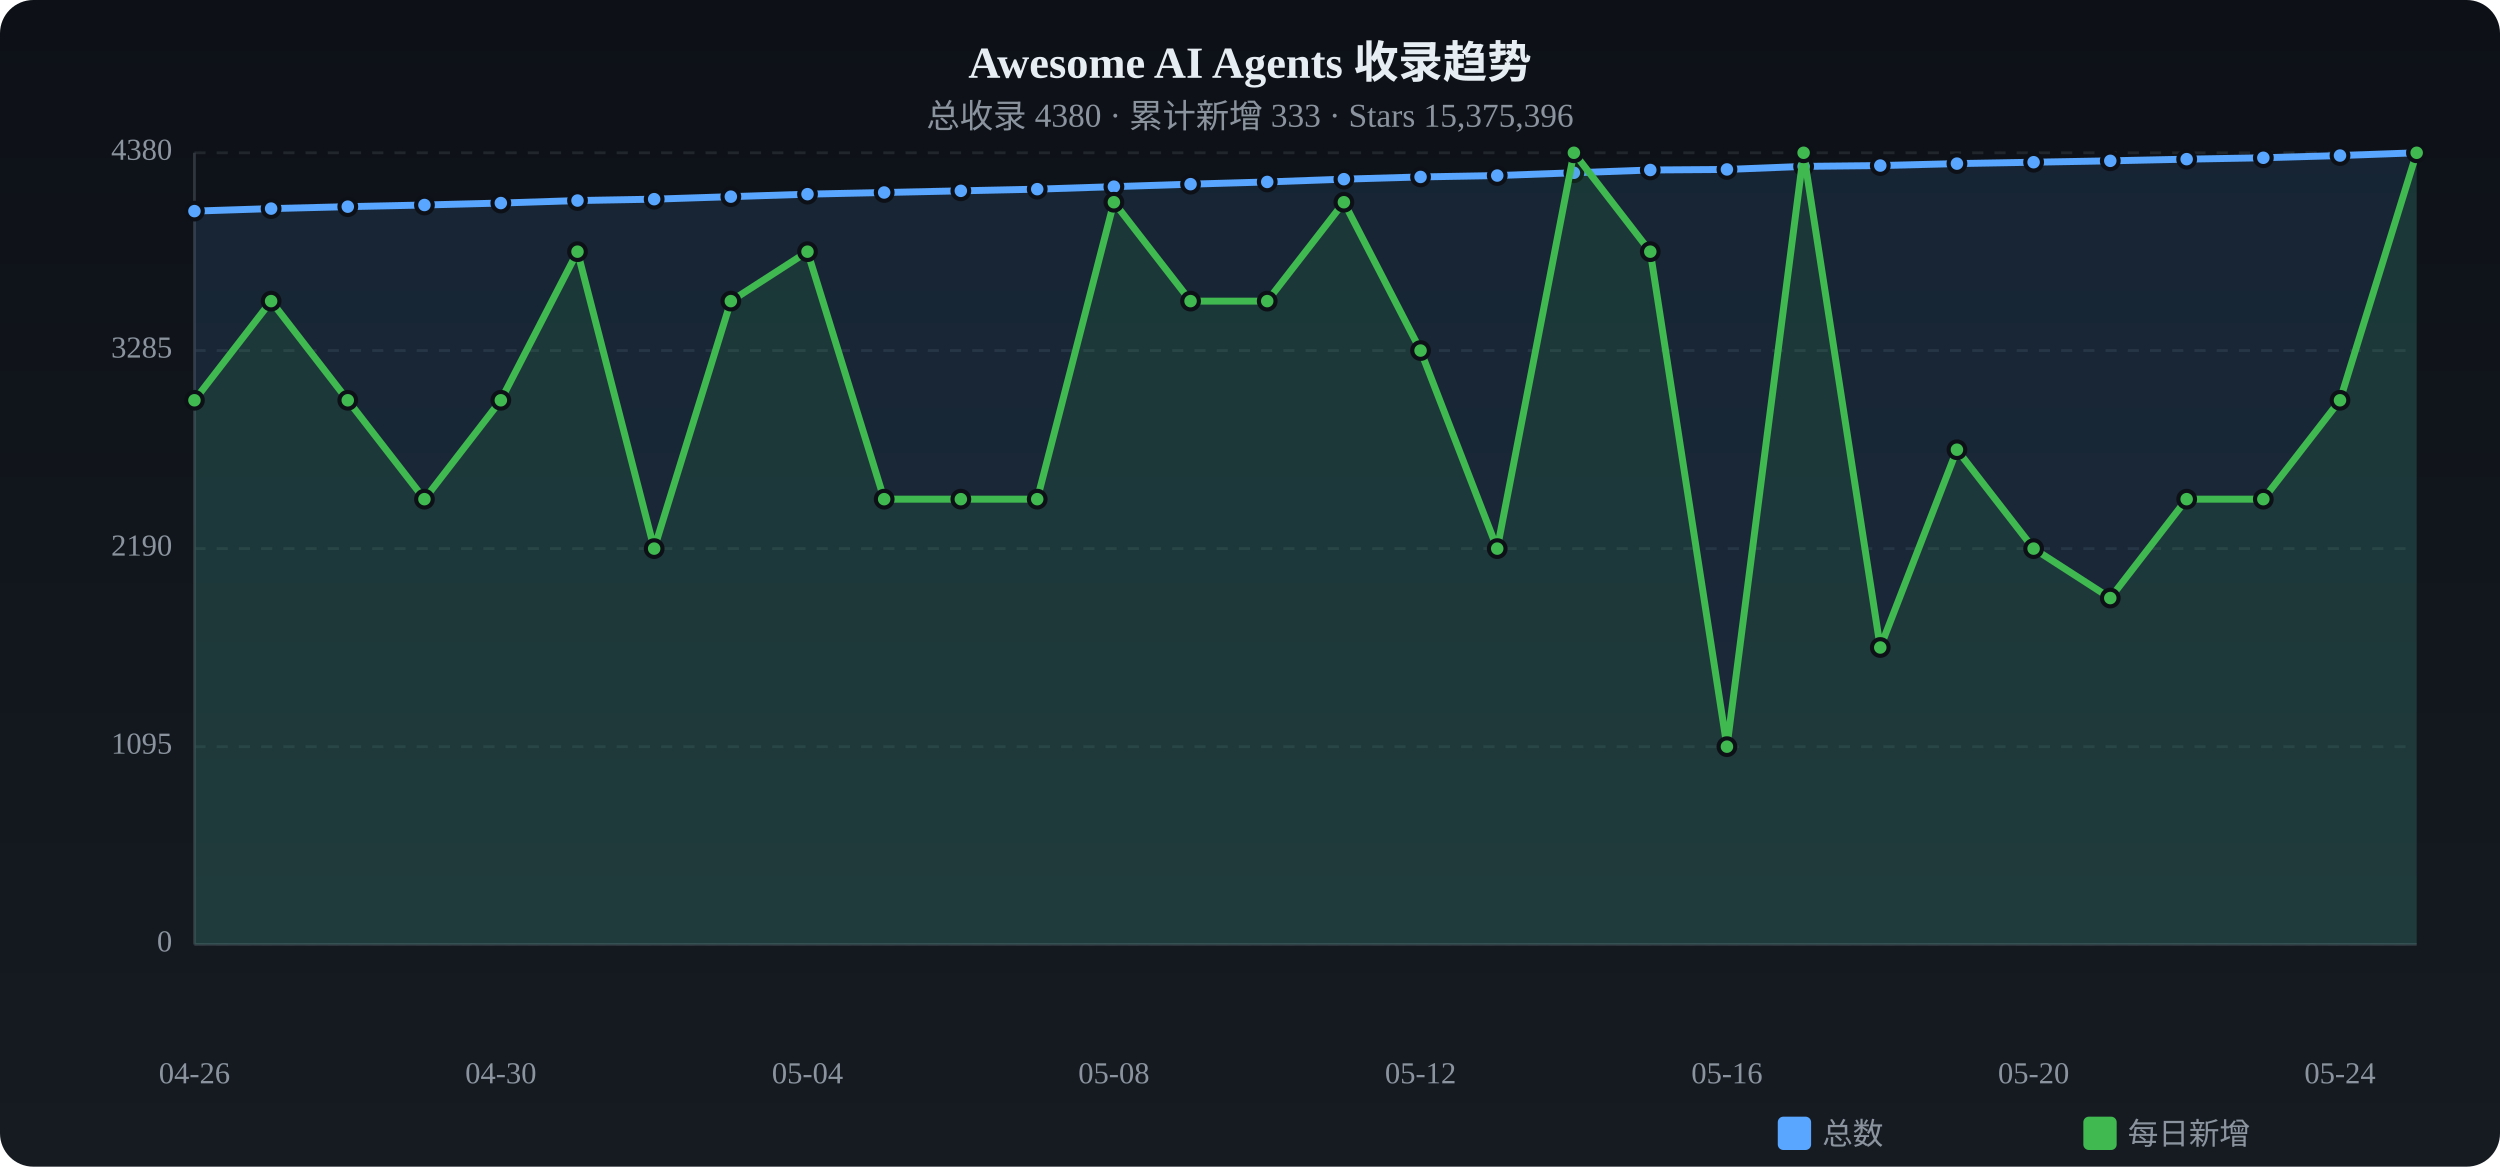
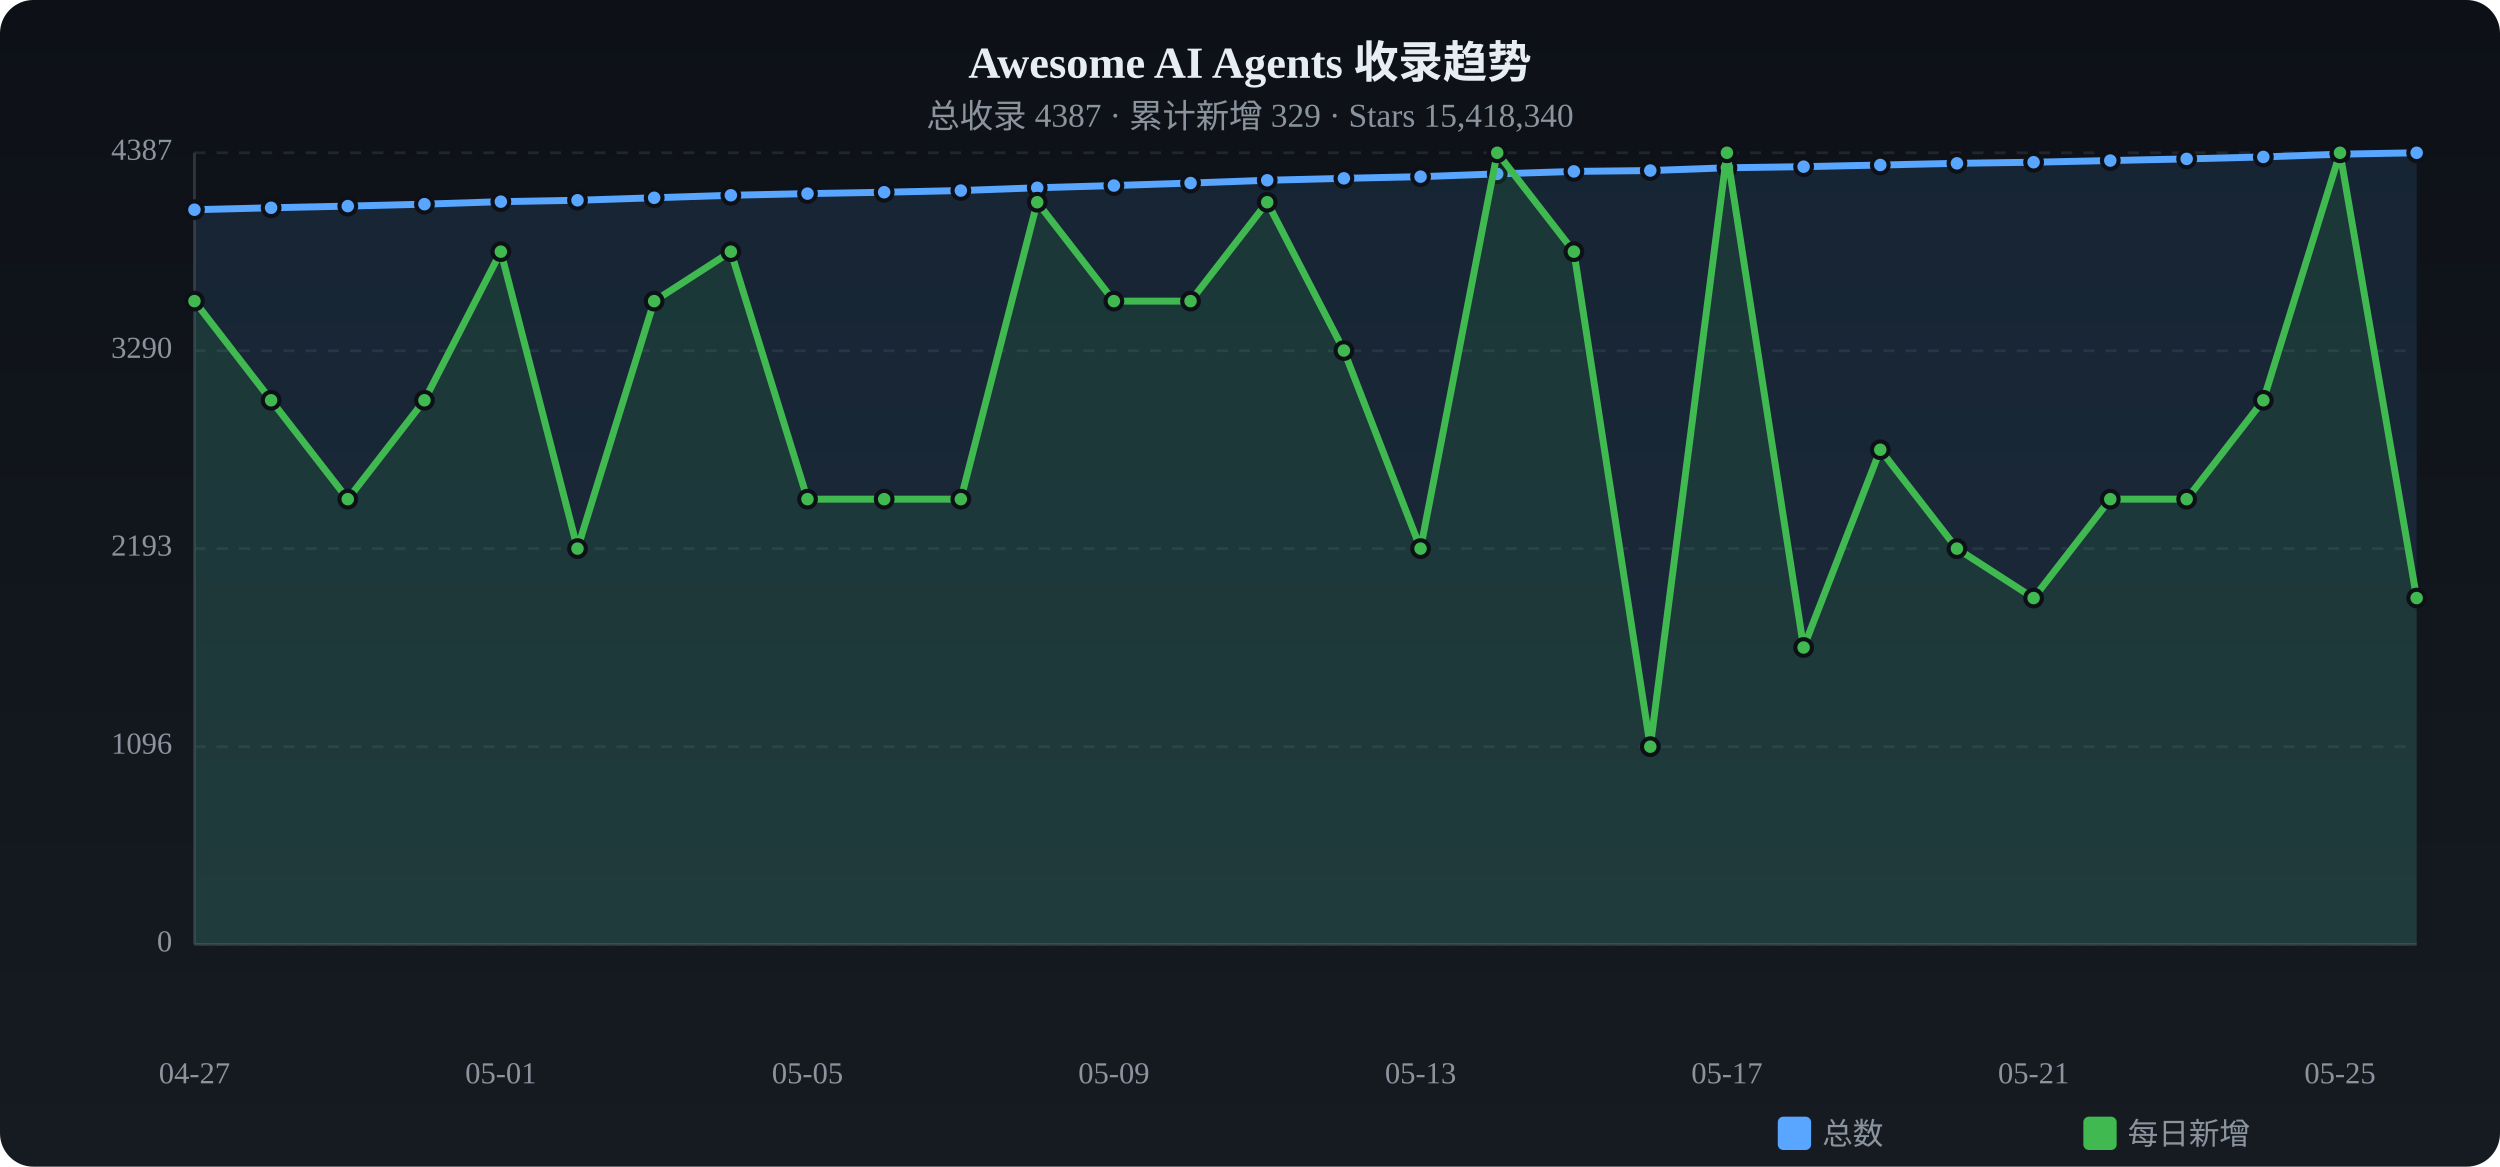
<svg xmlns="http://www.w3.org/2000/svg" viewBox="0 0 900 420" width="900" height="420">
  <defs>
    <linearGradient id="tbg" x1="0%" y1="0%" x2="0%" y2="100%">
      <stop offset="0%" stop-color="#0d1117" />
      <stop offset="100%" stop-color="#161b22" />
    </linearGradient>
  </defs>
  <rect width="900" height="420" rx="12" fill="url(#tbg)" />
  <text x="450.0" y="28" text-anchor="middle" fill="#e6edf3" font-size="16" font-weight="bold">Awesome AI Agents 收录趋势</text>
-   <text x="450.0" y="46" text-anchor="middle" fill="#8b949e" font-size="12">总收录 4380 · 累计新增 333 · Stars 15,375,396</text>
+   <text x="450.0" y="46" text-anchor="middle" fill="#8b949e" font-size="12">总收录 4387 · 累计新增 329 · Stars 15,418,340</text>
  <text x="62" y="340.0" text-anchor="end" fill="#8b949e" font-size="11" dominant-baseline="middle">0</text>
  <line x1="70" y1="340.0" x2="870" y2="340.0" stroke="#21262d" stroke-dasharray="4 4" />
-   <text x="62" y="268.8" text-anchor="end" fill="#8b949e" font-size="11" dominant-baseline="middle">1095</text>
+   <text x="62" y="268.8" text-anchor="end" fill="#8b949e" font-size="11" dominant-baseline="middle">1096</text>
  <line x1="70" y1="268.8" x2="870" y2="268.8" stroke="#21262d" stroke-dasharray="4 4" />
-   <text x="62" y="197.5" text-anchor="end" fill="#8b949e" font-size="11" dominant-baseline="middle">2190</text>
+   <text x="62" y="197.5" text-anchor="end" fill="#8b949e" font-size="11" dominant-baseline="middle">2193</text>
  <line x1="70" y1="197.5" x2="870" y2="197.5" stroke="#21262d" stroke-dasharray="4 4" />
-   <text x="62" y="126.2" text-anchor="end" fill="#8b949e" font-size="11" dominant-baseline="middle">3285</text>
-   <line x1="70" y1="126.2" x2="870" y2="126.2" stroke="#21262d" stroke-dasharray="4 4" />
-   <text x="62" y="55.0" text-anchor="end" fill="#8b949e" font-size="11" dominant-baseline="middle">4380</text>
+   <text x="62" y="126.3" text-anchor="end" fill="#8b949e" font-size="11" dominant-baseline="middle">3290</text>
+   <line x1="70" y1="126.3" x2="870" y2="126.3" stroke="#21262d" stroke-dasharray="4 4" />
+   <text x="62" y="55.0" text-anchor="end" fill="#8b949e" font-size="11" dominant-baseline="middle">4387</text>
  <line x1="70" y1="55.0" x2="870" y2="55.0" stroke="#21262d" stroke-dasharray="4 4" />
  <line x1="70" y1="55" x2="70" y2="340" stroke="#30363d" />
  <line x1="70" y1="340" x2="870" y2="340" stroke="#30363d" />
-   <path d="M70.0,76.0 L97.6,75.1 L125.2,74.4 L152.8,73.8 L180.3,73.1 L207.9,72.2 L235.5,71.7 L263.1,70.8 L290.7,69.9 L318.3,69.3 L345.9,68.7 L373.4,68.1 L401.0,67.2 L428.6,66.3 L456.2,65.5 L483.8,64.5 L511.4,63.7 L539.0,63.2 L566.6,62.2 L594.1,61.2 L621.7,61.0 L649.3,59.9 L676.9,59.6 L704.5,58.9 L732.1,58.4 L759.7,57.9 L787.2,57.3 L814.8,56.8 L842.4,56.0 L870.0,55.0 L870.0,340 L70.0,340 Z" fill="#58a6ff" opacity="0.12" />
-   <polyline points="70.0,76.0 97.6,75.1 125.2,74.4 152.8,73.8 180.3,73.1 207.9,72.2 235.5,71.7 263.1,70.8 290.7,69.9 318.3,69.3 345.9,68.7 373.4,68.1 401.0,67.2 428.6,66.3 456.2,65.5 483.8,64.5 511.4,63.7 539.0,63.2 566.6,62.2 594.1,61.2 621.7,61.0 649.3,59.9 676.9,59.6 704.5,58.9 732.1,58.4 759.7,57.9 787.2,57.3 814.8,56.8 842.4,56.0 870.0,55.0" fill="none" stroke="#58a6ff" stroke-width="2.5" stroke-linecap="round" stroke-linejoin="round" />
-   <circle cx="70.0" cy="76.0" r="3" fill="#58a6ff" stroke="#0d1117" stroke-width="1.5" />
-   <circle cx="97.6" cy="75.1" r="3" fill="#58a6ff" stroke="#0d1117" stroke-width="1.5" />
-   <circle cx="125.2" cy="74.4" r="3" fill="#58a6ff" stroke="#0d1117" stroke-width="1.5" />
-   <circle cx="152.8" cy="73.8" r="3" fill="#58a6ff" stroke="#0d1117" stroke-width="1.5" />
-   <circle cx="180.3" cy="73.1" r="3" fill="#58a6ff" stroke="#0d1117" stroke-width="1.5" />
-   <circle cx="207.9" cy="72.2" r="3" fill="#58a6ff" stroke="#0d1117" stroke-width="1.5" />
-   <circle cx="235.5" cy="71.7" r="3" fill="#58a6ff" stroke="#0d1117" stroke-width="1.5" />
-   <circle cx="263.1" cy="70.8" r="3" fill="#58a6ff" stroke="#0d1117" stroke-width="1.5" />
-   <circle cx="290.7" cy="69.9" r="3" fill="#58a6ff" stroke="#0d1117" stroke-width="1.5" />
-   <circle cx="318.3" cy="69.3" r="3" fill="#58a6ff" stroke="#0d1117" stroke-width="1.5" />
-   <circle cx="345.9" cy="68.7" r="3" fill="#58a6ff" stroke="#0d1117" stroke-width="1.5" />
-   <circle cx="373.4" cy="68.1" r="3" fill="#58a6ff" stroke="#0d1117" stroke-width="1.5" />
-   <circle cx="401.0" cy="67.2" r="3" fill="#58a6ff" stroke="#0d1117" stroke-width="1.5" />
-   <circle cx="428.6" cy="66.3" r="3" fill="#58a6ff" stroke="#0d1117" stroke-width="1.5" />
-   <circle cx="456.2" cy="65.5" r="3" fill="#58a6ff" stroke="#0d1117" stroke-width="1.5" />
-   <circle cx="483.8" cy="64.5" r="3" fill="#58a6ff" stroke="#0d1117" stroke-width="1.5" />
-   <circle cx="511.4" cy="63.7" r="3" fill="#58a6ff" stroke="#0d1117" stroke-width="1.5" />
-   <circle cx="539.0" cy="63.2" r="3" fill="#58a6ff" stroke="#0d1117" stroke-width="1.5" />
-   <circle cx="566.6" cy="62.2" r="3" fill="#58a6ff" stroke="#0d1117" stroke-width="1.5" />
-   <circle cx="594.1" cy="61.2" r="3" fill="#58a6ff" stroke="#0d1117" stroke-width="1.5" />
-   <circle cx="621.7" cy="61.0" r="3" fill="#58a6ff" stroke="#0d1117" stroke-width="1.5" />
-   <circle cx="649.3" cy="59.9" r="3" fill="#58a6ff" stroke="#0d1117" stroke-width="1.5" />
-   <circle cx="676.9" cy="59.6" r="3" fill="#58a6ff" stroke="#0d1117" stroke-width="1.5" />
-   <circle cx="704.5" cy="58.9" r="3" fill="#58a6ff" stroke="#0d1117" stroke-width="1.5" />
+   <path d="M70.0,75.5 L97.6,74.8 L125.2,74.2 L152.8,73.5 L180.3,72.6 L207.9,72.1 L235.5,71.2 L263.1,70.3 L290.7,69.7 L318.3,69.2 L345.9,68.6 L373.4,67.6 L401.0,66.8 L428.6,65.9 L456.2,64.9 L483.8,64.2 L511.4,63.6 L539.0,62.6 L566.6,61.7 L594.1,61.4 L621.7,60.4 L649.3,60.0 L676.9,59.4 L704.5,58.8 L732.1,58.4 L759.7,57.8 L787.2,57.2 L814.8,56.5 L842.4,55.5 L870.0,55.0 L870.0,340 L70.0,340 Z" fill="#58a6ff" opacity="0.12" />
+   <polyline points="70.0,75.5 97.6,74.8 125.2,74.2 152.8,73.5 180.3,72.6 207.9,72.1 235.5,71.2 263.1,70.3 290.7,69.7 318.3,69.2 345.9,68.6 373.4,67.6 401.0,66.8 428.6,65.9 456.2,64.9 483.8,64.2 511.4,63.6 539.0,62.6 566.6,61.7 594.1,61.4 621.7,60.4 649.3,60.0 676.9,59.4 704.5,58.8 732.1,58.4 759.7,57.8 787.2,57.2 814.8,56.5 842.4,55.5 870.0,55.0" fill="none" stroke="#58a6ff" stroke-width="2.5" stroke-linecap="round" stroke-linejoin="round" />
+   <circle cx="70.0" cy="75.5" r="3" fill="#58a6ff" stroke="#0d1117" stroke-width="1.5" />
+   <circle cx="97.6" cy="74.8" r="3" fill="#58a6ff" stroke="#0d1117" stroke-width="1.5" />
+   <circle cx="125.2" cy="74.2" r="3" fill="#58a6ff" stroke="#0d1117" stroke-width="1.5" />
+   <circle cx="152.8" cy="73.5" r="3" fill="#58a6ff" stroke="#0d1117" stroke-width="1.5" />
+   <circle cx="180.3" cy="72.6" r="3" fill="#58a6ff" stroke="#0d1117" stroke-width="1.5" />
+   <circle cx="207.9" cy="72.1" r="3" fill="#58a6ff" stroke="#0d1117" stroke-width="1.5" />
+   <circle cx="235.5" cy="71.2" r="3" fill="#58a6ff" stroke="#0d1117" stroke-width="1.5" />
+   <circle cx="263.1" cy="70.3" r="3" fill="#58a6ff" stroke="#0d1117" stroke-width="1.5" />
+   <circle cx="290.7" cy="69.7" r="3" fill="#58a6ff" stroke="#0d1117" stroke-width="1.5" />
+   <circle cx="318.3" cy="69.2" r="3" fill="#58a6ff" stroke="#0d1117" stroke-width="1.5" />
+   <circle cx="345.9" cy="68.6" r="3" fill="#58a6ff" stroke="#0d1117" stroke-width="1.5" />
+   <circle cx="373.4" cy="67.6" r="3" fill="#58a6ff" stroke="#0d1117" stroke-width="1.5" />
+   <circle cx="401.0" cy="66.8" r="3" fill="#58a6ff" stroke="#0d1117" stroke-width="1.5" />
+   <circle cx="428.6" cy="65.9" r="3" fill="#58a6ff" stroke="#0d1117" stroke-width="1.5" />
+   <circle cx="456.2" cy="64.9" r="3" fill="#58a6ff" stroke="#0d1117" stroke-width="1.5" />
+   <circle cx="483.8" cy="64.2" r="3" fill="#58a6ff" stroke="#0d1117" stroke-width="1.5" />
+   <circle cx="511.4" cy="63.6" r="3" fill="#58a6ff" stroke="#0d1117" stroke-width="1.5" />
+   <circle cx="539.0" cy="62.6" r="3" fill="#58a6ff" stroke="#0d1117" stroke-width="1.5" />
+   <circle cx="566.6" cy="61.7" r="3" fill="#58a6ff" stroke="#0d1117" stroke-width="1.5" />
+   <circle cx="594.1" cy="61.4" r="3" fill="#58a6ff" stroke="#0d1117" stroke-width="1.5" />
+   <circle cx="621.7" cy="60.4" r="3" fill="#58a6ff" stroke="#0d1117" stroke-width="1.5" />
+   <circle cx="649.3" cy="60.0" r="3" fill="#58a6ff" stroke="#0d1117" stroke-width="1.5" />
+   <circle cx="676.9" cy="59.4" r="3" fill="#58a6ff" stroke="#0d1117" stroke-width="1.5" />
+   <circle cx="704.5" cy="58.8" r="3" fill="#58a6ff" stroke="#0d1117" stroke-width="1.5" />
  <circle cx="732.1" cy="58.4" r="3" fill="#58a6ff" stroke="#0d1117" stroke-width="1.5" />
-   <circle cx="759.7" cy="57.9" r="3" fill="#58a6ff" stroke="#0d1117" stroke-width="1.5" />
-   <circle cx="787.2" cy="57.3" r="3" fill="#58a6ff" stroke="#0d1117" stroke-width="1.5" />
-   <circle cx="814.8" cy="56.8" r="3" fill="#58a6ff" stroke="#0d1117" stroke-width="1.5" />
-   <circle cx="842.4" cy="56.0" r="3" fill="#58a6ff" stroke="#0d1117" stroke-width="1.5" />
+   <circle cx="759.7" cy="57.8" r="3" fill="#58a6ff" stroke="#0d1117" stroke-width="1.5" />
+   <circle cx="787.2" cy="57.2" r="3" fill="#58a6ff" stroke="#0d1117" stroke-width="1.5" />
+   <circle cx="814.8" cy="56.5" r="3" fill="#58a6ff" stroke="#0d1117" stroke-width="1.5" />
+   <circle cx="842.4" cy="55.5" r="3" fill="#58a6ff" stroke="#0d1117" stroke-width="1.5" />
  <circle cx="870.0" cy="55.0" r="3" fill="#58a6ff" stroke="#0d1117" stroke-width="1.5" />
-   <path d="M70.0,144.1 L97.6,108.4 L125.2,144.1 L152.8,179.7 L180.3,144.1 L207.9,90.6 L235.5,197.5 L263.1,108.4 L290.7,90.6 L318.3,179.7 L345.9,179.7 L373.4,179.7 L401.0,72.8 L428.6,108.4 L456.2,108.4 L483.8,72.8 L511.4,126.2 L539.0,197.5 L566.6,55.0 L594.1,90.6 L621.7,268.8 L649.3,55.0 L676.9,233.1 L704.5,161.9 L732.1,197.5 L759.7,215.3 L787.2,179.7 L814.8,179.7 L842.4,144.1 L870.0,55.0 L870.0,340 L70.0,340 Z" fill="#3fb950" opacity="0.12" />
-   <polyline points="70.0,144.1 97.6,108.4 125.2,144.1 152.8,179.7 180.3,144.1 207.9,90.6 235.5,197.5 263.1,108.4 290.7,90.6 318.3,179.7 345.9,179.7 373.4,179.7 401.0,72.8 428.6,108.4 456.2,108.4 483.8,72.8 511.4,126.2 539.0,197.5 566.6,55.0 594.1,90.6 621.7,268.8 649.3,55.0 676.9,233.1 704.5,161.9 732.1,197.5 759.7,215.3 787.2,179.7 814.8,179.7 842.4,144.1 870.0,55.0" fill="none" stroke="#3fb950" stroke-width="2.5" stroke-linecap="round" stroke-linejoin="round" />
-   <circle cx="70.0" cy="144.1" r="3" fill="#3fb950" stroke="#0d1117" stroke-width="1.5" />
-   <circle cx="97.6" cy="108.4" r="3" fill="#3fb950" stroke="#0d1117" stroke-width="1.5" />
-   <circle cx="125.2" cy="144.1" r="3" fill="#3fb950" stroke="#0d1117" stroke-width="1.5" />
-   <circle cx="152.8" cy="179.7" r="3" fill="#3fb950" stroke="#0d1117" stroke-width="1.5" />
-   <circle cx="180.3" cy="144.1" r="3" fill="#3fb950" stroke="#0d1117" stroke-width="1.5" />
-   <circle cx="207.9" cy="90.6" r="3" fill="#3fb950" stroke="#0d1117" stroke-width="1.5" />
-   <circle cx="235.5" cy="197.5" r="3" fill="#3fb950" stroke="#0d1117" stroke-width="1.5" />
-   <circle cx="263.1" cy="108.4" r="3" fill="#3fb950" stroke="#0d1117" stroke-width="1.5" />
-   <circle cx="290.7" cy="90.6" r="3" fill="#3fb950" stroke="#0d1117" stroke-width="1.5" />
+   <path d="M70.0,108.4 L97.6,144.1 L125.2,179.7 L152.8,144.1 L180.3,90.6 L207.9,197.5 L235.5,108.4 L263.1,90.6 L290.7,179.7 L318.3,179.7 L345.9,179.7 L373.4,72.8 L401.0,108.4 L428.6,108.4 L456.2,72.8 L483.8,126.2 L511.4,197.5 L539.0,55.0 L566.6,90.6 L594.1,268.8 L621.7,55.0 L649.3,233.1 L676.9,161.9 L704.5,197.5 L732.1,215.3 L759.7,179.7 L787.2,179.7 L814.8,144.1 L842.4,55.0 L870.0,215.3 L870.0,340 L70.0,340 Z" fill="#3fb950" opacity="0.12" />
+   <polyline points="70.0,108.4 97.6,144.1 125.2,179.7 152.8,144.1 180.3,90.6 207.9,197.5 235.5,108.4 263.1,90.6 290.7,179.7 318.3,179.7 345.9,179.7 373.4,72.8 401.0,108.4 428.6,108.4 456.2,72.8 483.8,126.2 511.4,197.5 539.0,55.0 566.6,90.6 594.1,268.8 621.7,55.0 649.3,233.1 676.9,161.9 704.5,197.5 732.1,215.3 759.7,179.7 787.2,179.7 814.8,144.1 842.4,55.0 870.0,215.3" fill="none" stroke="#3fb950" stroke-width="2.5" stroke-linecap="round" stroke-linejoin="round" />
+   <circle cx="70.0" cy="108.4" r="3" fill="#3fb950" stroke="#0d1117" stroke-width="1.5" />
+   <circle cx="97.6" cy="144.1" r="3" fill="#3fb950" stroke="#0d1117" stroke-width="1.5" />
+   <circle cx="125.2" cy="179.7" r="3" fill="#3fb950" stroke="#0d1117" stroke-width="1.5" />
+   <circle cx="152.8" cy="144.1" r="3" fill="#3fb950" stroke="#0d1117" stroke-width="1.5" />
+   <circle cx="180.3" cy="90.6" r="3" fill="#3fb950" stroke="#0d1117" stroke-width="1.5" />
+   <circle cx="207.9" cy="197.5" r="3" fill="#3fb950" stroke="#0d1117" stroke-width="1.5" />
+   <circle cx="235.5" cy="108.4" r="3" fill="#3fb950" stroke="#0d1117" stroke-width="1.5" />
+   <circle cx="263.1" cy="90.6" r="3" fill="#3fb950" stroke="#0d1117" stroke-width="1.5" />
+   <circle cx="290.7" cy="179.7" r="3" fill="#3fb950" stroke="#0d1117" stroke-width="1.5" />
  <circle cx="318.3" cy="179.7" r="3" fill="#3fb950" stroke="#0d1117" stroke-width="1.5" />
  <circle cx="345.9" cy="179.7" r="3" fill="#3fb950" stroke="#0d1117" stroke-width="1.5" />
-   <circle cx="373.4" cy="179.7" r="3" fill="#3fb950" stroke="#0d1117" stroke-width="1.5" />
-   <circle cx="401.0" cy="72.8" r="3" fill="#3fb950" stroke="#0d1117" stroke-width="1.5" />
+   <circle cx="373.4" cy="72.8" r="3" fill="#3fb950" stroke="#0d1117" stroke-width="1.5" />
+   <circle cx="401.0" cy="108.4" r="3" fill="#3fb950" stroke="#0d1117" stroke-width="1.5" />
  <circle cx="428.6" cy="108.4" r="3" fill="#3fb950" stroke="#0d1117" stroke-width="1.5" />
-   <circle cx="456.2" cy="108.4" r="3" fill="#3fb950" stroke="#0d1117" stroke-width="1.5" />
-   <circle cx="483.8" cy="72.8" r="3" fill="#3fb950" stroke="#0d1117" stroke-width="1.5" />
-   <circle cx="511.4" cy="126.2" r="3" fill="#3fb950" stroke="#0d1117" stroke-width="1.5" />
-   <circle cx="539.0" cy="197.5" r="3" fill="#3fb950" stroke="#0d1117" stroke-width="1.5" />
-   <circle cx="566.6" cy="55.0" r="3" fill="#3fb950" stroke="#0d1117" stroke-width="1.5" />
-   <circle cx="594.1" cy="90.6" r="3" fill="#3fb950" stroke="#0d1117" stroke-width="1.5" />
-   <circle cx="621.7" cy="268.8" r="3" fill="#3fb950" stroke="#0d1117" stroke-width="1.5" />
-   <circle cx="649.3" cy="55.0" r="3" fill="#3fb950" stroke="#0d1117" stroke-width="1.5" />
-   <circle cx="676.9" cy="233.1" r="3" fill="#3fb950" stroke="#0d1117" stroke-width="1.5" />
-   <circle cx="704.5" cy="161.9" r="3" fill="#3fb950" stroke="#0d1117" stroke-width="1.5" />
-   <circle cx="732.1" cy="197.5" r="3" fill="#3fb950" stroke="#0d1117" stroke-width="1.5" />
-   <circle cx="759.7" cy="215.3" r="3" fill="#3fb950" stroke="#0d1117" stroke-width="1.5" />
+   <circle cx="456.2" cy="72.8" r="3" fill="#3fb950" stroke="#0d1117" stroke-width="1.5" />
+   <circle cx="483.8" cy="126.2" r="3" fill="#3fb950" stroke="#0d1117" stroke-width="1.5" />
+   <circle cx="511.4" cy="197.5" r="3" fill="#3fb950" stroke="#0d1117" stroke-width="1.5" />
+   <circle cx="539.0" cy="55.0" r="3" fill="#3fb950" stroke="#0d1117" stroke-width="1.5" />
+   <circle cx="566.6" cy="90.6" r="3" fill="#3fb950" stroke="#0d1117" stroke-width="1.5" />
+   <circle cx="594.1" cy="268.8" r="3" fill="#3fb950" stroke="#0d1117" stroke-width="1.5" />
+   <circle cx="621.7" cy="55.0" r="3" fill="#3fb950" stroke="#0d1117" stroke-width="1.5" />
+   <circle cx="649.3" cy="233.1" r="3" fill="#3fb950" stroke="#0d1117" stroke-width="1.5" />
+   <circle cx="676.9" cy="161.9" r="3" fill="#3fb950" stroke="#0d1117" stroke-width="1.5" />
+   <circle cx="704.5" cy="197.5" r="3" fill="#3fb950" stroke="#0d1117" stroke-width="1.5" />
+   <circle cx="732.1" cy="215.3" r="3" fill="#3fb950" stroke="#0d1117" stroke-width="1.5" />
+   <circle cx="759.7" cy="179.7" r="3" fill="#3fb950" stroke="#0d1117" stroke-width="1.5" />
  <circle cx="787.2" cy="179.7" r="3" fill="#3fb950" stroke="#0d1117" stroke-width="1.5" />
-   <circle cx="814.8" cy="179.7" r="3" fill="#3fb950" stroke="#0d1117" stroke-width="1.5" />
-   <circle cx="842.4" cy="144.1" r="3" fill="#3fb950" stroke="#0d1117" stroke-width="1.5" />
-   <circle cx="870.0" cy="55.0" r="3" fill="#3fb950" stroke="#0d1117" stroke-width="1.5" />
-   <text x="70.0" y="390" text-anchor="middle" fill="#8b949e" font-size="11">04-26</text>
-   <text x="180.3" y="390" text-anchor="middle" fill="#8b949e" font-size="11">04-30</text>
-   <text x="290.7" y="390" text-anchor="middle" fill="#8b949e" font-size="11">05-04</text>
-   <text x="401.0" y="390" text-anchor="middle" fill="#8b949e" font-size="11">05-08</text>
-   <text x="511.4" y="390" text-anchor="middle" fill="#8b949e" font-size="11">05-12</text>
-   <text x="621.7" y="390" text-anchor="middle" fill="#8b949e" font-size="11">05-16</text>
-   <text x="732.1" y="390" text-anchor="middle" fill="#8b949e" font-size="11">05-20</text>
-   <text x="842.4" y="390" text-anchor="middle" fill="#8b949e" font-size="11">05-24</text>
+   <circle cx="814.8" cy="144.1" r="3" fill="#3fb950" stroke="#0d1117" stroke-width="1.5" />
+   <circle cx="842.4" cy="55.0" r="3" fill="#3fb950" stroke="#0d1117" stroke-width="1.5" />
+   <circle cx="870.0" cy="215.3" r="3" fill="#3fb950" stroke="#0d1117" stroke-width="1.5" />
+   <text x="70.0" y="390" text-anchor="middle" fill="#8b949e" font-size="11">04-27</text>
+   <text x="180.3" y="390" text-anchor="middle" fill="#8b949e" font-size="11">05-01</text>
+   <text x="290.7" y="390" text-anchor="middle" fill="#8b949e" font-size="11">05-05</text>
+   <text x="401.0" y="390" text-anchor="middle" fill="#8b949e" font-size="11">05-09</text>
+   <text x="511.4" y="390" text-anchor="middle" fill="#8b949e" font-size="11">05-13</text>
+   <text x="621.7" y="390" text-anchor="middle" fill="#8b949e" font-size="11">05-17</text>
+   <text x="732.1" y="390" text-anchor="middle" fill="#8b949e" font-size="11">05-21</text>
+   <text x="842.4" y="390" text-anchor="middle" fill="#8b949e" font-size="11">05-25</text>
  <rect x="640" y="402" width="12" height="12" rx="2" fill="#58a6ff" />
  <text x="656" y="412" fill="#8b949e" font-size="11">总数</text>
  <rect x="750" y="402" width="12" height="12" rx="2" fill="#3fb950" />
  <text x="766" y="412" fill="#8b949e" font-size="11">每日新增</text>
</svg>
